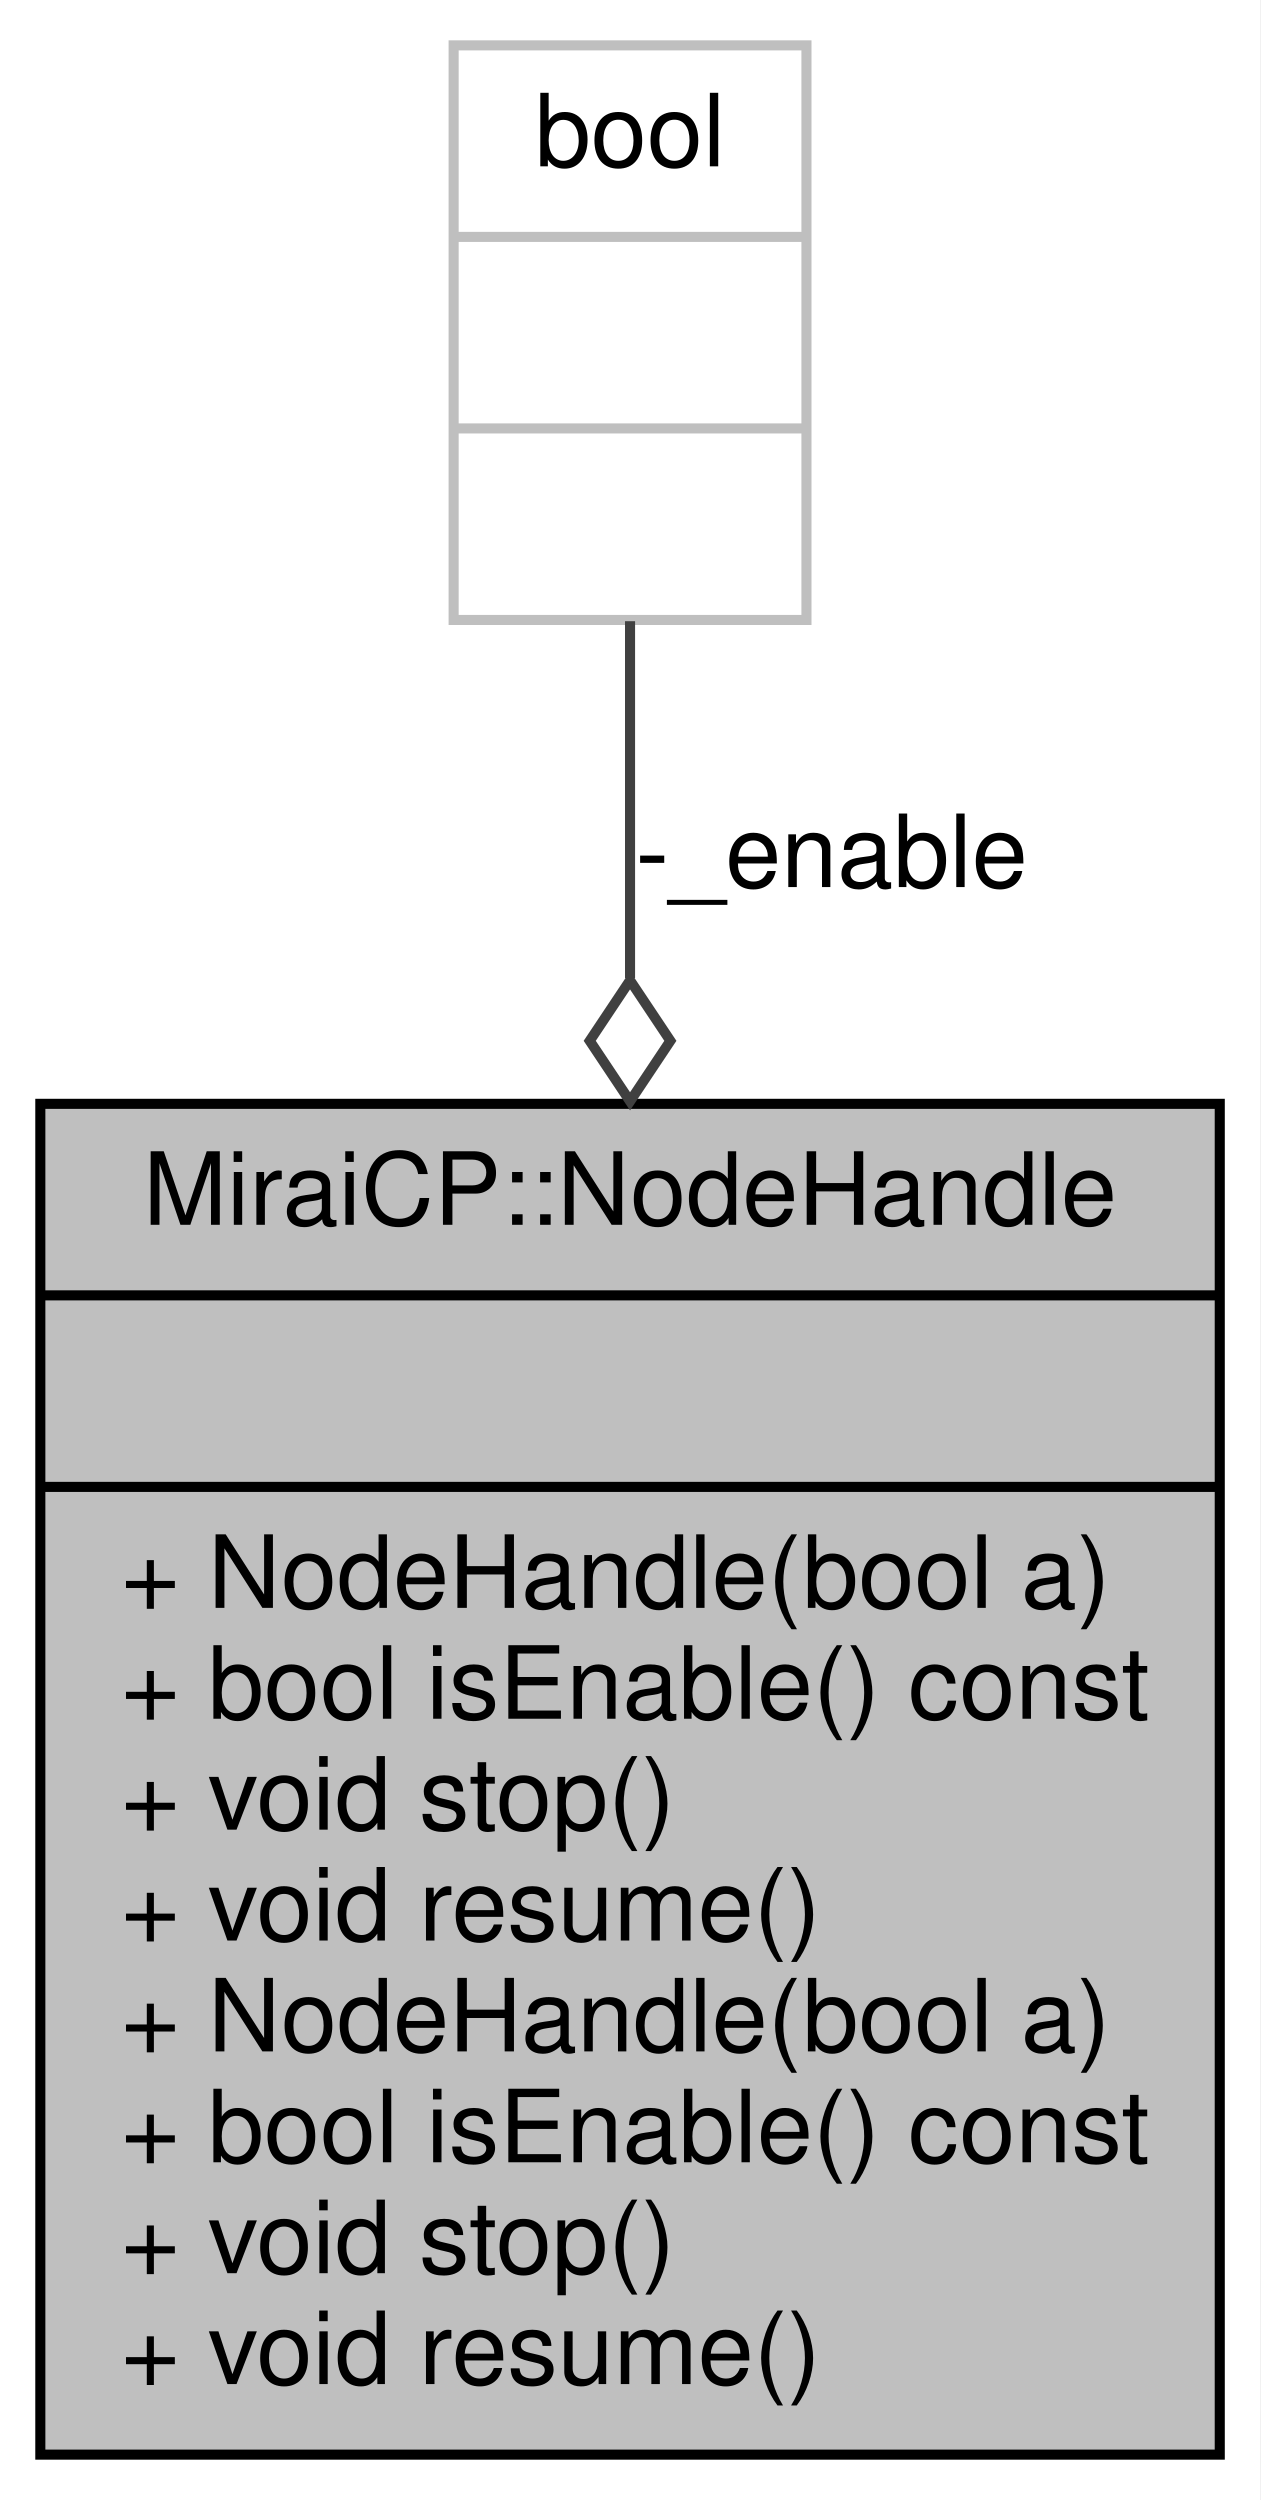
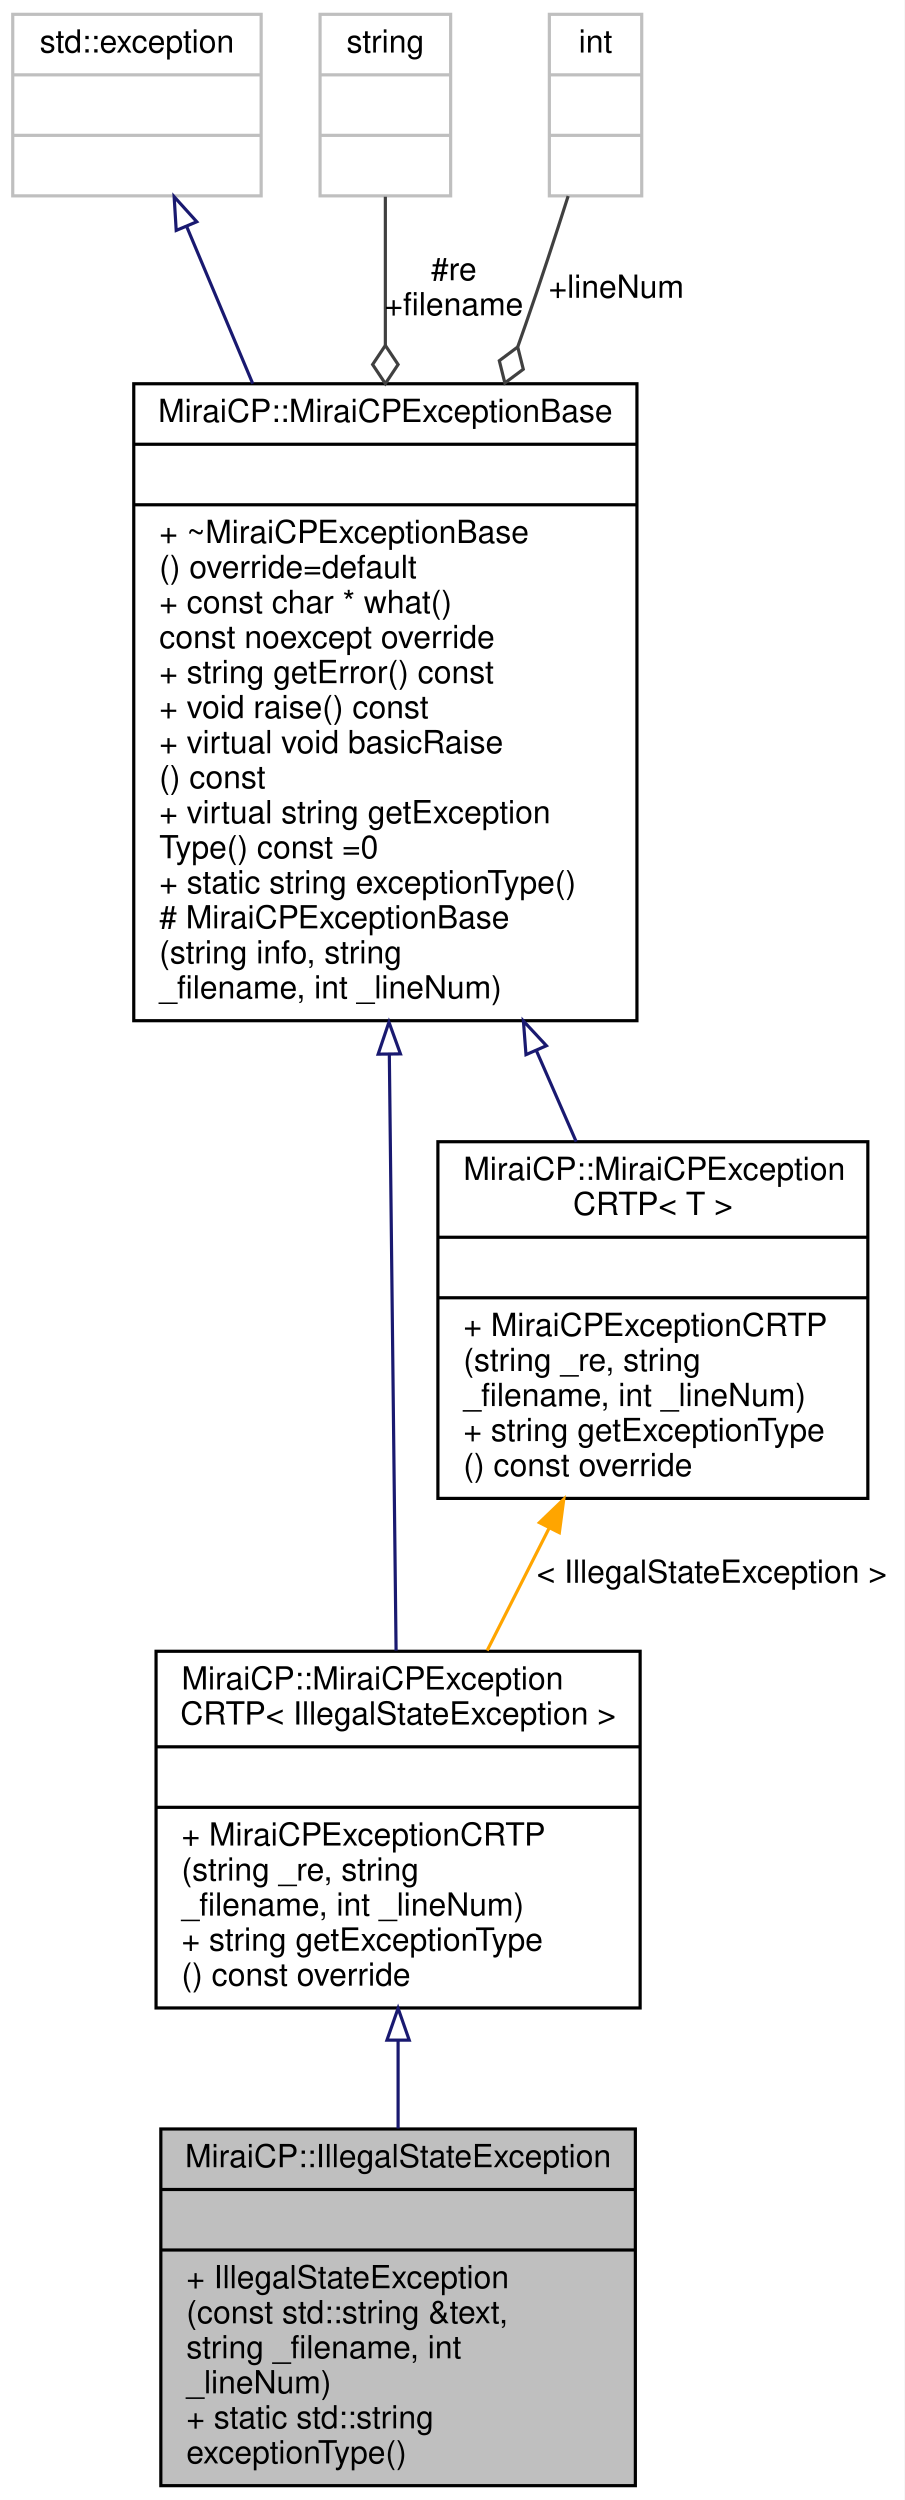
- <svg xmlns="http://www.w3.org/2000/svg" xmlns:xlink="http://www.w3.org/1999/xlink" width="125pt" height="248pt" viewBox="0.00 0.00 125.00 248.00">
-   <g id="graph0" class="graph" transform="scale(1 1) rotate(0) translate(4 244)">
-     <polygon fill="white" stroke="transparent" points="-4,4 -4,-244 121,-244 121,4 -4,4" />
+ <svg xmlns="http://www.w3.org/2000/svg" xmlns:xlink="http://www.w3.org/1999/xlink" width="284pt" height="785pt" viewBox="0.00 0.00 284.00 785.00">
+   <g id="graph0" class="graph" transform="scale(1 1) rotate(0) translate(4 781)">
+     <polygon fill="white" stroke="transparent" points="-4,4 -4,-781 280,-781 280,4 -4,4" />
    <g id="node1" class="node">
      <g id="a_node1">
-         <a xlink:title="事件监听操控, 可用于stop停止监听和resume继续监听">
-           <polygon fill="#bfbfbf" stroke="black" points="0,-0.5 0,-134.5 117,-134.5 117,-0.5 0,-0.5" />
-           <text text-anchor="middle" x="58.5" y="-122.5" font-family="Helvetica,sans-Serif" font-size="10.00">MiraiCP::NodeHandle</text>
-           <polyline fill="none" stroke="black" points="0,-115.5 117,-115.5 " />
-           <text text-anchor="middle" x="58.5" y="-103.5" font-family="Helvetica,sans-Serif" font-size="10.00"> </text>
-           <polyline fill="none" stroke="black" points="0,-96.5 117,-96.5 " />
-           <text text-anchor="start" x="8" y="-84.5" font-family="Helvetica,sans-Serif" font-size="10.00">+ NodeHandle(bool a)</text>
-           <text text-anchor="start" x="8" y="-73.5" font-family="Helvetica,sans-Serif" font-size="10.00">+ bool isEnable() const</text>
-           <text text-anchor="start" x="8" y="-62.5" font-family="Helvetica,sans-Serif" font-size="10.00">+ void stop()</text>
-           <text text-anchor="start" x="8" y="-51.5" font-family="Helvetica,sans-Serif" font-size="10.00">+ void resume()</text>
-           <text text-anchor="start" x="8" y="-40.5" font-family="Helvetica,sans-Serif" font-size="10.00">+ NodeHandle(bool a)</text>
-           <text text-anchor="start" x="8" y="-29.5" font-family="Helvetica,sans-Serif" font-size="10.00">+ bool isEnable() const</text>
-           <text text-anchor="start" x="8" y="-18.5" font-family="Helvetica,sans-Serif" font-size="10.00">+ void stop()</text>
-           <text text-anchor="start" x="8" y="-7.5" font-family="Helvetica,sans-Serif" font-size="10.00">+ void resume()</text>
+         <a xlink:title=" ">
+           <polygon fill="#bfbfbf" stroke="black" points="46.5,-0.5 46.5,-112.5 195.5,-112.5 195.5,-0.5 46.5,-0.5" />
+           <text text-anchor="middle" x="121" y="-100.5" font-family="Helvetica,sans-Serif" font-size="10.00">MiraiCP::IllegalStateException</text>
+           <polyline fill="none" stroke="black" points="46.5,-93.5 195.5,-93.5 " />
+           <text text-anchor="middle" x="121" y="-81.5" font-family="Helvetica,sans-Serif" font-size="10.00"> </text>
+           <polyline fill="none" stroke="black" points="46.5,-74.5 195.5,-74.5 " />
+           <text text-anchor="start" x="54.5" y="-62.5" font-family="Helvetica,sans-Serif" font-size="10.00">+ IllegalStateException</text>
+           <text text-anchor="start" x="54.5" y="-51.5" font-family="Helvetica,sans-Serif" font-size="10.00">(const std::string &amp;text,</text>
+           <text text-anchor="start" x="54.5" y="-40.5" font-family="Helvetica,sans-Serif" font-size="10.00"> string _filename, int </text>
+           <text text-anchor="start" x="54.5" y="-29.5" font-family="Helvetica,sans-Serif" font-size="10.00">_lineNum)</text>
+           <text text-anchor="start" x="54.5" y="-18.5" font-family="Helvetica,sans-Serif" font-size="10.00">+ static std::string</text>
+           <text text-anchor="start" x="54.5" y="-7.5" font-family="Helvetica,sans-Serif" font-size="10.00"> exceptionType()</text>
        </a>
      </g>
    </g>
    <g id="node2" class="node">
      <g id="a_node2">
-         <a xlink:title=" ">
-           <polygon fill="white" stroke="#bfbfbf" points="41,-182.5 41,-239.5 76,-239.5 76,-182.5 41,-182.5" />
-           <text text-anchor="middle" x="58.5" y="-227.5" font-family="Helvetica,sans-Serif" font-size="10.00">bool</text>
-           <polyline fill="none" stroke="#bfbfbf" points="41,-220.5 76,-220.5 " />
-           <text text-anchor="middle" x="58.5" y="-208.5" font-family="Helvetica,sans-Serif" font-size="10.00"> </text>
-           <polyline fill="none" stroke="#bfbfbf" points="41,-201.5 76,-201.5 " />
-           <text text-anchor="middle" x="58.5" y="-189.5" font-family="Helvetica,sans-Serif" font-size="10.00"> </text>
+         <a xlink:href="a00536.html" target="_top" xlink:title=" ">
+           <polygon fill="white" stroke="black" points="45,-150.5 45,-262.5 197,-262.5 197,-150.5 45,-150.5" />
+           <text text-anchor="start" x="53" y="-250.5" font-family="Helvetica,sans-Serif" font-size="10.00">MiraiCP::MiraiCPException</text>
+           <text text-anchor="middle" x="121" y="-239.5" font-family="Helvetica,sans-Serif" font-size="10.00">CRTP&lt; IllegalStateException &gt;</text>
+           <polyline fill="none" stroke="black" points="45,-232.5 197,-232.5 " />
+           <text text-anchor="middle" x="121" y="-220.5" font-family="Helvetica,sans-Serif" font-size="10.00"> </text>
+           <polyline fill="none" stroke="black" points="45,-213.5 197,-213.5 " />
+           <text text-anchor="start" x="53" y="-201.5" font-family="Helvetica,sans-Serif" font-size="10.00">+ MiraiCPExceptionCRTP</text>
+           <text text-anchor="start" x="53" y="-190.5" font-family="Helvetica,sans-Serif" font-size="10.00">(string _re, string </text>
+           <text text-anchor="start" x="53" y="-179.5" font-family="Helvetica,sans-Serif" font-size="10.00">_filename, int _lineNum)</text>
+           <text text-anchor="start" x="53" y="-168.5" font-family="Helvetica,sans-Serif" font-size="10.00">+ string getExceptionType</text>
+           <text text-anchor="start" x="53" y="-157.5" font-family="Helvetica,sans-Serif" font-size="10.00">() const override</text>
        </a>
      </g>
    </g>
    <g id="edge1" class="edge">
-       <path fill="none" stroke="#404040" d="M58.5,-182.38C58.5,-172.02 58.5,-159.66 58.5,-146.97" />
-       <polygon fill="none" stroke="#404040" points="58.5,-146.75 54.5,-140.75 58.5,-134.75 62.5,-140.75 58.5,-146.75" />
-       <text text-anchor="middle" x="78.5" y="-156" font-family="Helvetica,sans-Serif" font-size="10.00"> -_enable</text>
+       <path fill="none" stroke="midnightblue" d="M121,-140.14C121,-130.97 121,-121.61 121,-112.66" />
+       <polygon fill="none" stroke="midnightblue" points="117.5,-140.39 121,-150.39 124.5,-140.39 117.5,-140.39" />
+     </g>
+     <g id="node3" class="node">
+       <g id="a_node3">
+         <a xlink:href="a00532.html" target="_top" xlink:title="总异常抽象类，用于一般捕获，不要直接抛出该类，不知道抛出什么的时候请抛出 MiraiCPException">
+           <polygon fill="white" stroke="black" points="38,-460.5 38,-660.5 196,-660.5 196,-460.5 38,-460.5" />
+           <text text-anchor="middle" x="117" y="-648.5" font-family="Helvetica,sans-Serif" font-size="10.00">MiraiCP::MiraiCPExceptionBase</text>
+           <polyline fill="none" stroke="black" points="38,-641.5 196,-641.5 " />
+           <text text-anchor="middle" x="117" y="-629.5" font-family="Helvetica,sans-Serif" font-size="10.00"> </text>
+           <polyline fill="none" stroke="black" points="38,-622.5 196,-622.5 " />
+           <text text-anchor="start" x="46" y="-610.5" font-family="Helvetica,sans-Serif" font-size="10.00">+ ~MiraiCPExceptionBase</text>
+           <text text-anchor="start" x="46" y="-599.5" font-family="Helvetica,sans-Serif" font-size="10.00">() override=default</text>
+           <text text-anchor="start" x="46" y="-588.5" font-family="Helvetica,sans-Serif" font-size="10.00">+ const char * what()</text>
+           <text text-anchor="start" x="46" y="-577.5" font-family="Helvetica,sans-Serif" font-size="10.00"> const noexcept override</text>
+           <text text-anchor="start" x="46" y="-566.5" font-family="Helvetica,sans-Serif" font-size="10.00">+ string getError() const</text>
+           <text text-anchor="start" x="46" y="-555.5" font-family="Helvetica,sans-Serif" font-size="10.00">+ void raise() const</text>
+           <text text-anchor="start" x="46" y="-544.5" font-family="Helvetica,sans-Serif" font-size="10.00">+ virtual void basicRaise</text>
+           <text text-anchor="start" x="46" y="-533.5" font-family="Helvetica,sans-Serif" font-size="10.00">() const</text>
+           <text text-anchor="start" x="46" y="-522.5" font-family="Helvetica,sans-Serif" font-size="10.00">+ virtual string getException</text>
+           <text text-anchor="start" x="46" y="-511.5" font-family="Helvetica,sans-Serif" font-size="10.00">Type() const =0</text>
+           <text text-anchor="start" x="46" y="-500.5" font-family="Helvetica,sans-Serif" font-size="10.00">+ static string exceptionType()</text>
+           <text text-anchor="start" x="46" y="-489.5" font-family="Helvetica,sans-Serif" font-size="10.00"># MiraiCPExceptionBase</text>
+           <text text-anchor="start" x="46" y="-478.5" font-family="Helvetica,sans-Serif" font-size="10.00">(string info, string</text>
+           <text text-anchor="start" x="46" y="-467.5" font-family="Helvetica,sans-Serif" font-size="10.00"> _filename, int _lineNum)</text>
+         </a>
+       </g>
+     </g>
+     <g id="edge2" class="edge">
+       <path fill="none" stroke="midnightblue" d="M118.25,-449.79C118.95,-387.67 119.81,-312.65 120.37,-262.7" />
+       <polygon fill="none" stroke="midnightblue" points="114.74,-450 118.13,-460.04 121.74,-450.08 114.74,-450" />
+     </g>
+     <g id="node7" class="node">
+       <g id="a_node7">
+         <a xlink:href="a00536.html" target="_top" xlink:title="总异常CRTP抽象类，不要直接抛出该类，不知道抛出什么的时候请抛出 MiraiCPException。 该类是用于继承的基类，需要新的异常类型时，继承该类并以子类作为模板参数。 子类需要实现的方法：">
+           <polygon fill="white" stroke="black" points="133.5,-310.5 133.5,-422.5 268.5,-422.5 268.5,-310.5 133.5,-310.5" />
+           <text text-anchor="start" x="141.5" y="-410.5" font-family="Helvetica,sans-Serif" font-size="10.00">MiraiCP::MiraiCPException</text>
+           <text text-anchor="middle" x="201" y="-399.5" font-family="Helvetica,sans-Serif" font-size="10.00">CRTP&lt; T &gt;</text>
+           <polyline fill="none" stroke="black" points="133.5,-392.5 268.5,-392.5 " />
+           <text text-anchor="middle" x="201" y="-380.5" font-family="Helvetica,sans-Serif" font-size="10.00"> </text>
+           <polyline fill="none" stroke="black" points="133.5,-373.5 268.5,-373.5 " />
+           <text text-anchor="start" x="141.5" y="-361.5" font-family="Helvetica,sans-Serif" font-size="10.00">+ MiraiCPExceptionCRTP</text>
+           <text text-anchor="start" x="141.5" y="-350.5" font-family="Helvetica,sans-Serif" font-size="10.00">(string _re, string </text>
+           <text text-anchor="start" x="141.5" y="-339.5" font-family="Helvetica,sans-Serif" font-size="10.00">_filename, int _lineNum)</text>
+           <text text-anchor="start" x="141.5" y="-328.5" font-family="Helvetica,sans-Serif" font-size="10.00">+ string getExceptionType</text>
+           <text text-anchor="start" x="141.5" y="-317.5" font-family="Helvetica,sans-Serif" font-size="10.00">() const override</text>
+         </a>
+       </g>
+     </g>
+     <g id="edge7" class="edge">
+       <path fill="none" stroke="midnightblue" d="M164.48,-450.97C168.77,-441.18 172.97,-431.56 176.92,-422.53" />
+       <polygon fill="none" stroke="midnightblue" points="161.16,-449.84 160.35,-460.41 167.57,-452.65 161.16,-449.84" />
+     </g>
+     <g id="node4" class="node">
+       <g id="a_node4">
+         <a xlink:title=" ">
+           <polygon fill="white" stroke="#bfbfbf" points="0,-719.5 0,-776.5 78,-776.5 78,-719.5 0,-719.5" />
+           <text text-anchor="middle" x="39" y="-764.5" font-family="Helvetica,sans-Serif" font-size="10.00">std::exception</text>
+           <polyline fill="none" stroke="#bfbfbf" points="0,-757.5 78,-757.5 " />
+           <text text-anchor="middle" x="39" y="-745.5" font-family="Helvetica,sans-Serif" font-size="10.00"> </text>
+           <polyline fill="none" stroke="#bfbfbf" points="0,-738.5 78,-738.5 " />
+           <text text-anchor="middle" x="39" y="-726.5" font-family="Helvetica,sans-Serif" font-size="10.00"> </text>
+         </a>
+       </g>
+     </g>
+     <g id="edge3" class="edge">
+       <path fill="none" stroke="midnightblue" d="M54.67,-709.73C60.73,-695.32 67.98,-678.08 75.36,-660.54" />
+       <polygon fill="none" stroke="midnightblue" points="51.33,-708.65 50.68,-719.23 57.78,-711.37 51.33,-708.65" />
+     </g>
+     <g id="node5" class="node">
+       <g id="a_node5">
+         <a xlink:title=" ">
+           <polygon fill="white" stroke="#bfbfbf" points="96.5,-719.5 96.5,-776.5 137.5,-776.5 137.5,-719.5 96.5,-719.5" />
+           <text text-anchor="middle" x="117" y="-764.5" font-family="Helvetica,sans-Serif" font-size="10.00">string</text>
+           <polyline fill="none" stroke="#bfbfbf" points="96.5,-757.5 137.5,-757.5 " />
+           <text text-anchor="middle" x="117" y="-745.5" font-family="Helvetica,sans-Serif" font-size="10.00"> </text>
+           <polyline fill="none" stroke="#bfbfbf" points="96.5,-738.5 137.5,-738.5 " />
+           <text text-anchor="middle" x="117" y="-726.5" font-family="Helvetica,sans-Serif" font-size="10.00"> </text>
+         </a>
+       </g>
+     </g>
+     <g id="edge4" class="edge">
+       <path fill="none" stroke="#404040" d="M117,-719.23C117,-706.25 117,-689.87 117,-672.6" />
+       <polygon fill="none" stroke="#404040" points="117,-672.54 113,-666.54 117,-660.54 121,-666.54 117,-672.54" />
+       <text text-anchor="middle" x="138.5" y="-693" font-family="Helvetica,sans-Serif" font-size="10.00"> #re</text>
+       <text text-anchor="middle" x="138.5" y="-682" font-family="Helvetica,sans-Serif" font-size="10.00">+filename</text>
+     </g>
+     <g id="node6" class="node">
+       <g id="a_node6">
+         <a xlink:title=" ">
+           <polygon fill="white" stroke="#bfbfbf" points="168.5,-719.5 168.5,-776.5 197.5,-776.5 197.5,-719.5 168.5,-719.5" />
+           <text text-anchor="middle" x="183" y="-764.5" font-family="Helvetica,sans-Serif" font-size="10.00">int</text>
+           <polyline fill="none" stroke="#bfbfbf" points="168.5,-757.5 197.5,-757.5 " />
+           <text text-anchor="middle" x="183" y="-745.5" font-family="Helvetica,sans-Serif" font-size="10.00"> </text>
+           <polyline fill="none" stroke="#bfbfbf" points="168.5,-738.5 197.5,-738.5 " />
+           <text text-anchor="middle" x="183" y="-726.5" font-family="Helvetica,sans-Serif" font-size="10.00"> </text>
+         </a>
+       </g>
+     </g>
+     <g id="edge5" class="edge">
+       <path fill="none" stroke="#404040" d="M174.4,-719.44C170.45,-707.04 165.62,-692.24 161,-679 160.22,-676.76 159.43,-674.5 158.62,-672.23" />
+       <polygon fill="none" stroke="#404040" points="158.56,-672.05 152.78,-667.74 154.53,-660.75 160.31,-665.06 158.56,-672.05" />
+       <text text-anchor="middle" x="189.5" y="-687.5" font-family="Helvetica,sans-Serif" font-size="10.00"> +lineNum</text>
+     </g>
+     <g id="edge6" class="edge">
+       <path fill="none" stroke="orange" d="M168.39,-301.09C161.94,-288.36 155.24,-275.12 148.96,-262.73" />
+       <polygon fill="orange" stroke="orange" points="165.38,-302.9 173.02,-310.24 171.63,-299.74 165.38,-302.9" />
+       <text text-anchor="middle" x="219.5" y="-284" font-family="Helvetica,sans-Serif" font-size="10.00"> &lt; IllegalStateException &gt;</text>
    </g>
  </g>
</svg>
